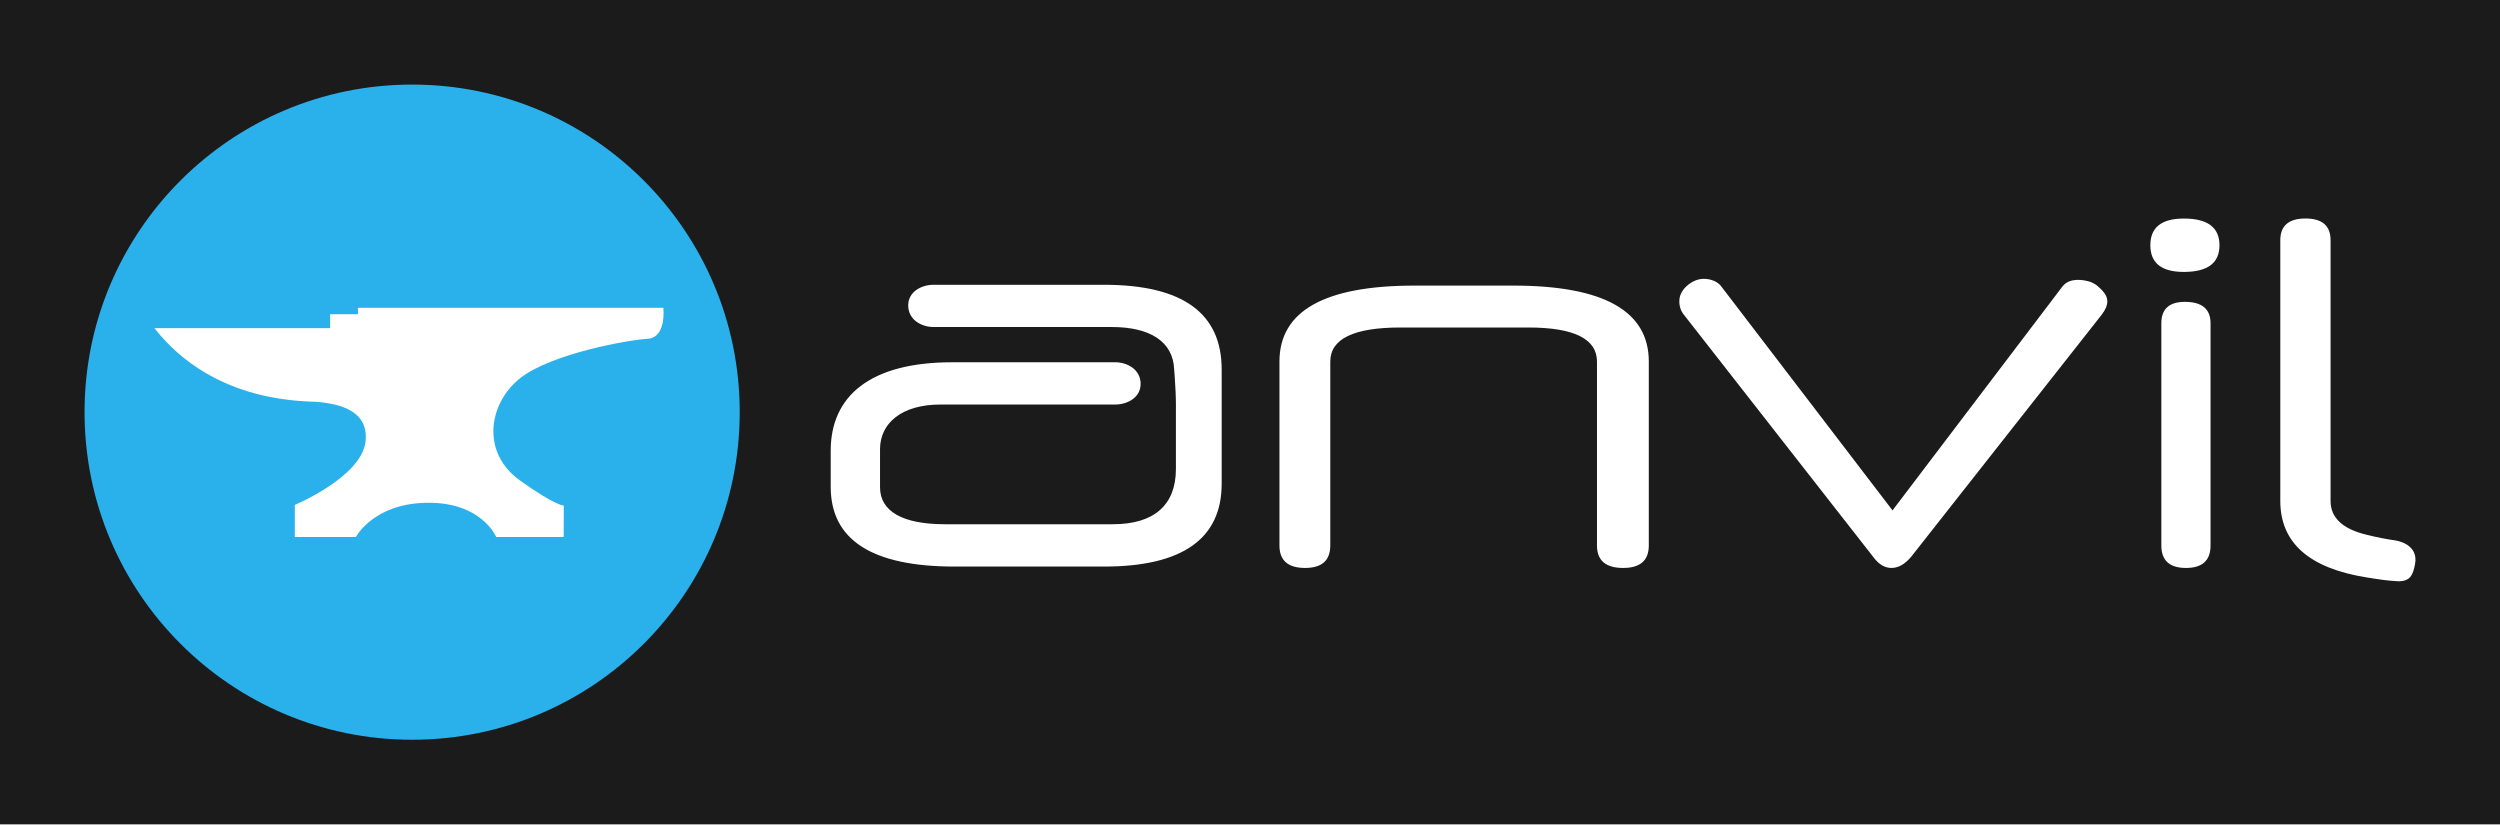
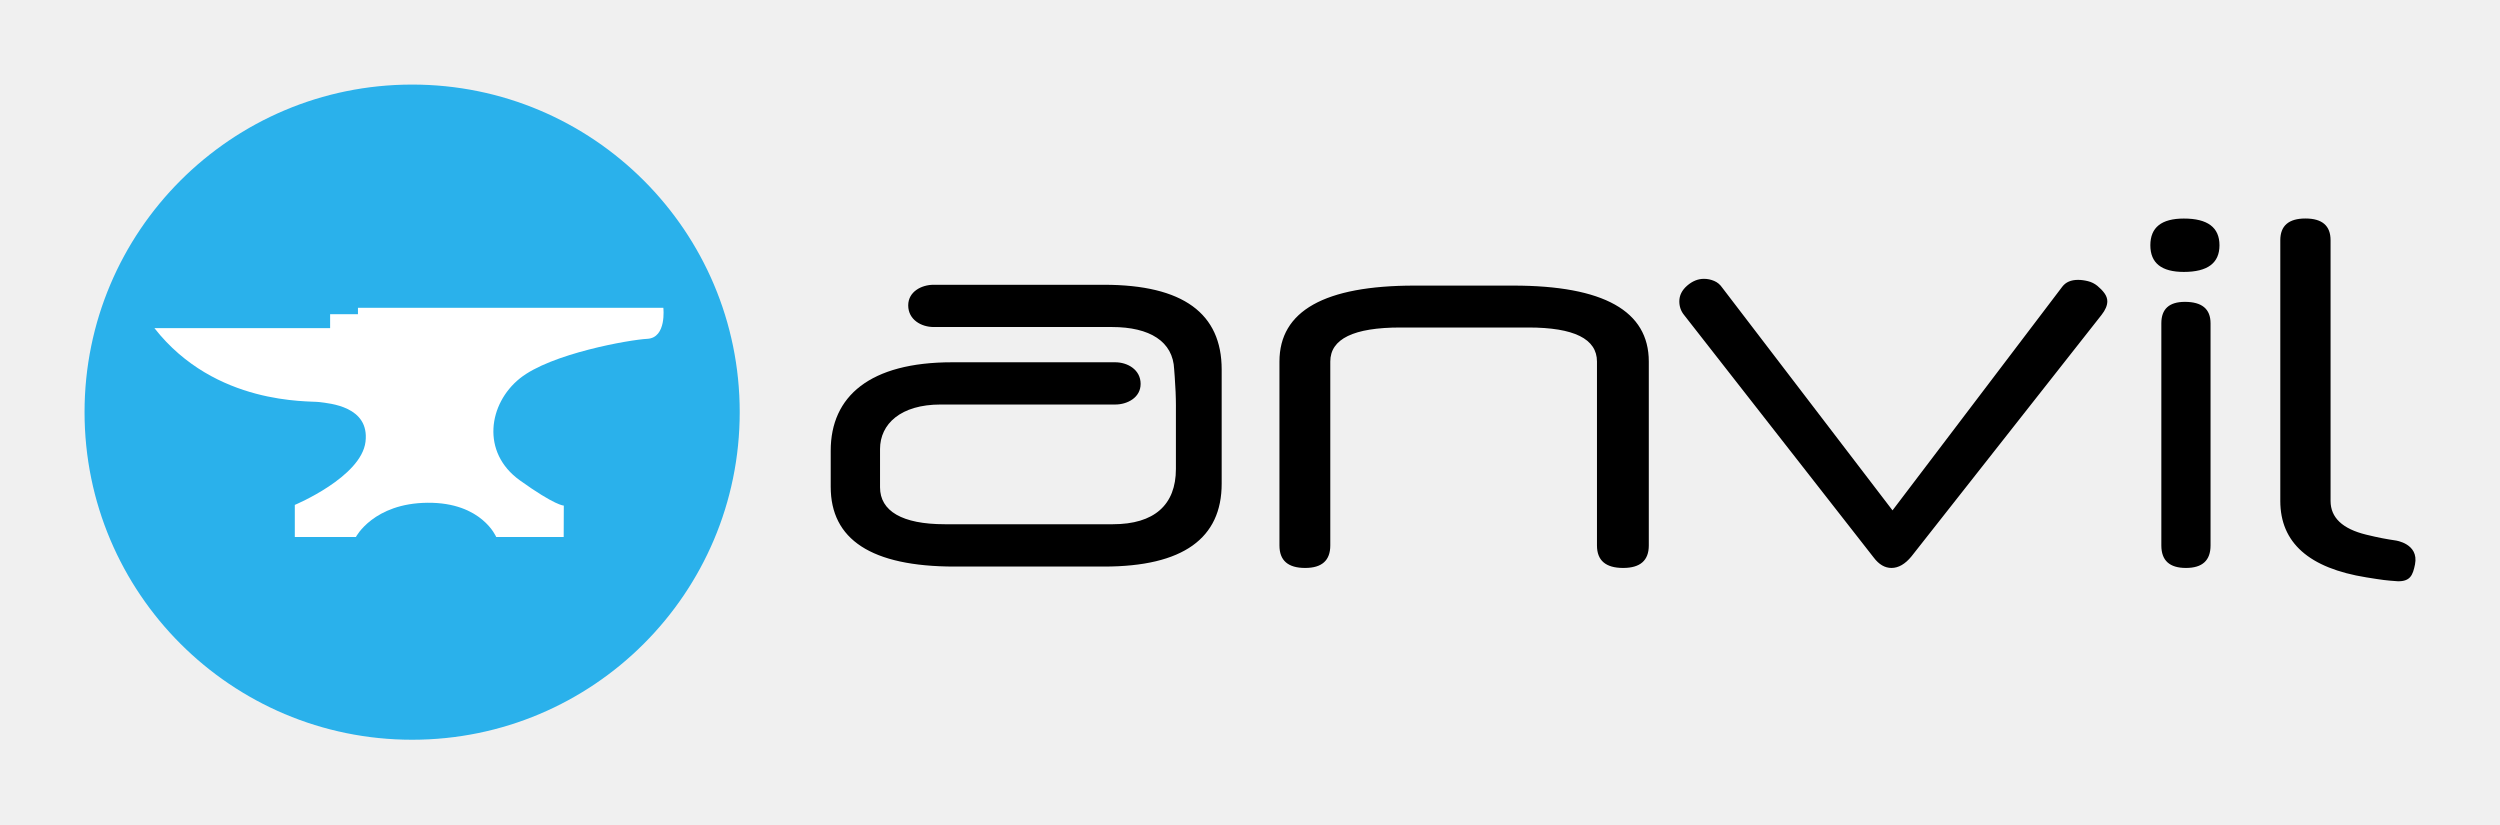
<svg xmlns="http://www.w3.org/2000/svg" viewBox="-30 -30 887.1 292.5">
-   <path fill="#1b1b1b" d="M-30-30h887.1v292.5H-30z" />
  <path d="M232.48 116.25c0 64.2-52.04 116.24-116.24 116.24C52.05 232.49 0 180.45 0 116.25S52.04.01 116.24.01c64.2-.01 116.24 52.04 116.24 116.24" fill="#2ab1eb" />
-   <g fill="#fff">
-     <path d="M24.79 86.43h62.35v-4.94h9.88v-2.28h108.36s1.24 10.67-5.7 11.02c-6.16.31-34.25 5.21-45.25 14.07-11.08 8.93-13.8 26.2 0 36.12 12.66 9.09 15.63 8.98 15.63 8.98l-.04 11.16h-23.94s-5.04-12.32-24.33-12.16c-19.28.16-25.47 12.16-25.47 12.16H74.61v-11.4s23.6-9.86 25.09-22.43c1.49-12.56-12.77-13.57-16.35-14.06-3.63-.51-36.94 1.34-58.56-26.24m530.27 77.12c0 5.32-3.03 7.98-9.1 7.98-6.19 0-9.29-2.65-9.29-7.98V98.3c0-8.05-8.12-12.09-24.36-12.09h-45.36c-16.61 0-24.91 4.03-24.91 12.09v65.25c0 5.32-2.98 7.98-8.92 7.98-6.09 0-9.12-2.65-9.12-7.98V98.3c0-17.97 15.99-26.96 47.96-26.96h34.96c32.1 0 48.14 8.99 48.14 26.96v65.25zm93.18 3.91c-2.23 2.71-4.59 4.07-7.06 4.07-2.35 0-4.45-1.22-6.32-3.7l-67.29-86.07c-1.12-1.37-1.68-2.99-1.68-4.83 0-2.11.94-3.98 2.8-5.59 1.84-1.59 3.83-2.4 5.93-2.4 1.23 0 2.44.24 3.62.74 1.17.49 2.12 1.29 2.88 2.4l60.42 79.02 60.25-79.38c1.23-1.61 3.09-2.41 5.57-2.41 1.1 0 2.28.15 3.53.46 1.23.3 2.35.86 3.34 1.66.97.8 1.82 1.67 2.51 2.6.66.93 1.02 1.89 1.02 2.88 0 1.48-.68 3.09-2.05 4.83l-67.47 85.72zm106.15-3.91c0 5.32-2.9 7.98-8.73 7.98s-8.73-2.65-8.73-7.98V84.72c0-5.08 2.79-7.61 8.36-7.61 6.06 0 9.1 2.53 9.1 7.61v78.83zm3.17-106.52c0 6.31-4.21 9.46-12.65 9.46-7.92 0-11.88-3.15-11.88-9.46 0-6.33 3.96-9.48 11.88-9.48 8.43-.01 12.65 3.14 12.65 9.48" />
-     <path d="M820.94 176.26c-4.3-.29-5.45-.45-11.23-1.38-20.38-3.27-30.57-12.31-30.57-27.13v-92.5c0-5.14 2.98-7.72 8.92-7.72 5.95 0 8.92 2.57 8.92 7.72v92.5c0 5.91 4.19 9.89 12.6 11.96 4.52 1.1 7.15 1.58 10.47 2.07 0 0 8.35 1.09 6.89 8.49-.77 3.88-1.73 6.01-6 5.99m-433.68-60.23v20.38c0 12.77-7.72 19.61-22.35 19.61h-59.67c-15.13 0-22.97-4.68-22.97-13.1v-13.56c0-8.93 7.34-15.82 21.48-15.82h61.98c4.34 0 9.01-2.48 9.01-7.31 0-5.09-4.67-7.68-9.01-7.68h-57.9c-29.13 0-43.06 12.04-43.06 31.37v12.83c0 18.59 14.26 28.29 43.99 28.29h52.98c28.13 0 41.76-10.08 41.76-29.41v-40.52c0-19.84-13.63-30.06-41.76-30.06h-60.46c-4.34 0-9.01 2.48-9.01 7.31 0 5.09 4.67 7.68 9.01 7.68h63.25c13.5 0 21.71 5.15 22.11 15 0 0 .37 4.49.51 8 .16 3.51.11 6.99.11 6.99" />
-   </g>
+   <path d="M24.79 86.43h62.35v-4.94h9.88v-2.28h108.36s1.24 10.67-5.7 11.02c-6.16.31-34.25 5.21-45.25 14.07-11.08 8.93-13.8 26.2 0 36.12 12.66 9.09 15.63 8.98 15.63 8.98l-.04 11.16h-23.94s-5.04-12.32-24.33-12.16c-19.28.16-25.47 12.16-25.47 12.16H74.61v-11.4s23.6-9.86 25.09-22.43c1.49-12.56-12.77-13.57-16.35-14.06-3.63-.51-36.94 1.34-58.56-26.24" fill="#fff" />
+   <path d="M555.06 163.55c0 5.32-3.03 7.98-9.1 7.98-6.19 0-9.29-2.65-9.29-7.98V98.3c0-8.05-8.12-12.09-24.36-12.09h-45.36c-16.61 0-24.91 4.03-24.91 12.09v65.25c0 5.32-2.98 7.98-8.92 7.98-6.09 0-9.12-2.65-9.12-7.98V98.3c0-17.97 15.99-26.96 47.96-26.96h34.96c32.1 0 48.14 8.99 48.14 26.96v65.25zm93.18 3.91c-2.23 2.71-4.59 4.07-7.06 4.07-2.35 0-4.45-1.22-6.32-3.7l-67.29-86.07c-1.12-1.37-1.68-2.99-1.68-4.83 0-2.11.94-3.98 2.8-5.59 1.84-1.59 3.83-2.4 5.93-2.4 1.23 0 2.44.24 3.62.74 1.17.49 2.12 1.29 2.88 2.4l60.42 79.02 60.25-79.38c1.23-1.61 3.09-2.41 5.57-2.41 1.1 0 2.28.15 3.53.46 1.23.3 2.35.86 3.34 1.66.97.8 1.82 1.67 2.51 2.6.66.93 1.02 1.89 1.02 2.88 0 1.48-.68 3.09-2.05 4.83l-67.47 85.72zm106.15-3.91c0 5.32-2.9 7.98-8.73 7.98s-8.73-2.65-8.73-7.98V84.72c0-5.08 2.79-7.61 8.36-7.61 6.06 0 9.1 2.53 9.1 7.61v78.83zm3.17-106.52c0 6.31-4.21 9.46-12.65 9.46-7.92 0-11.88-3.15-11.88-9.46 0-6.33 3.96-9.48 11.88-9.48 8.43-.01 12.65 3.14 12.65 9.48m63.38 119.23c-4.3-.29-5.45-.45-11.23-1.38-20.38-3.27-30.57-12.31-30.57-27.13v-92.5c0-5.14 2.98-7.72 8.92-7.72 5.95 0 8.92 2.57 8.92 7.72v92.5c0 5.91 4.19 9.89 12.6 11.96 4.52 1.1 7.15 1.58 10.47 2.07 0 0 8.35 1.09 6.89 8.49-.77 3.88-1.73 6.01-6 5.99m-433.68-60.23v20.38c0 12.77-7.72 19.61-22.35 19.61h-59.67c-15.13 0-22.97-4.68-22.97-13.1v-13.56c0-8.93 7.34-15.82 21.48-15.82h61.98c4.34 0 9.01-2.48 9.01-7.31 0-5.09-4.67-7.68-9.01-7.68h-57.9c-29.13 0-43.06 12.04-43.06 31.37v12.83c0 18.59 14.26 28.29 43.99 28.29h52.98c28.13 0 41.76-10.08 41.76-29.41v-40.52c0-19.84-13.63-30.06-41.76-30.06h-60.46c-4.34 0-9.01 2.48-9.01 7.31 0 5.09 4.67 7.68 9.01 7.68h63.25c13.5 0 21.71 5.15 22.11 15 0 0 .37 4.49.51 8 .16 3.51.11 6.99.11 6.99" />
</svg>
